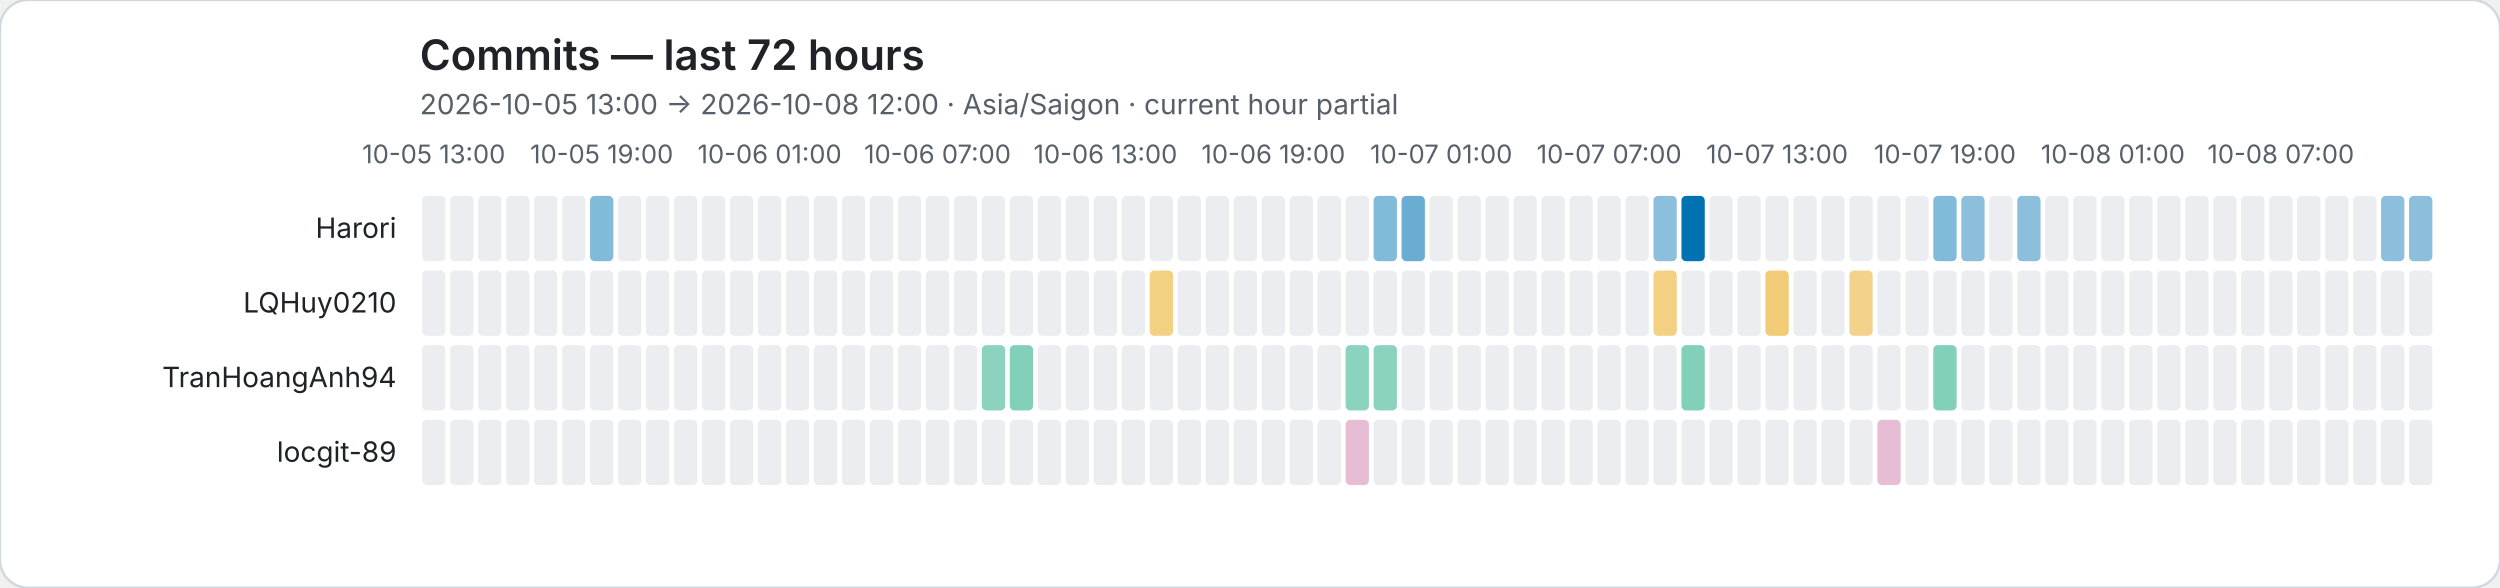
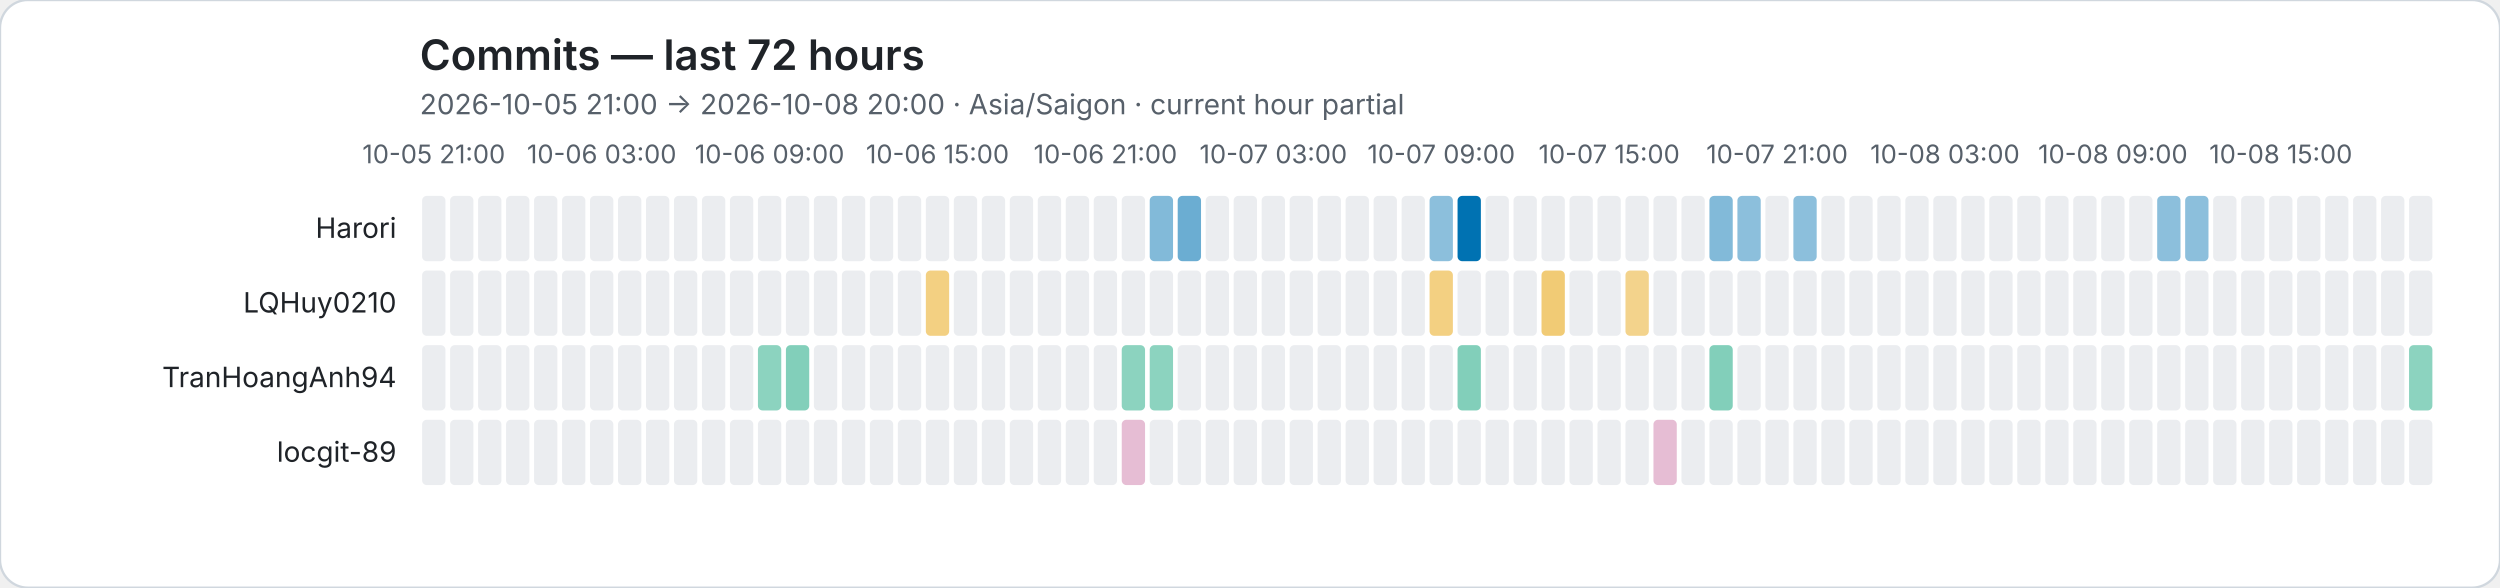
<svg xmlns="http://www.w3.org/2000/svg" role="img" viewBox="0 0 1072 252">
  <rect width="1072" height="252" rx="12" fill="#ffffff" stroke="#d0d7de" />
  <style>text{font-family:system-ui,-apple-system,BlinkMacSystemFont,"Segoe UI",sans-serif}.axis{fill:#57606a;font-size:11px}.heading{fill:#1f2328;font-size:18px;font-weight:600}.subheading{fill:#57606a;font-size:12px}.name{fill:#1f2328;font-size:12px}</style>
  <text class="heading" x="180" y="30">Commits — last 72 hours</text>
-   <text class="subheading" x="180" y="49">2026-10-05 13:00 → 2026-10-08 12:00 · Asia/Saigon · current hour partial</text>
-   <text class="axis" x="186" y="70" text-anchor="middle">10-05 13:00</text>
-   <text class="axis" x="258" y="70" text-anchor="middle">10-05 19:00</text>
-   <text class="axis" x="330" y="70" text-anchor="middle">10-06 01:00</text>
-   <text class="axis" x="402" y="70" text-anchor="middle">10-06 07:00</text>
-   <text class="axis" x="474" y="70" text-anchor="middle">10-06 13:00</text>
-   <text class="axis" x="546" y="70" text-anchor="middle">10-06 19:00</text>
-   <text class="axis" x="618" y="70" text-anchor="middle">10-07 01:00</text>
-   <text class="axis" x="690" y="70" text-anchor="middle">10-07 07:00</text>
-   <text class="axis" x="762" y="70" text-anchor="middle">10-07 13:00</text>
-   <text class="axis" x="834" y="70" text-anchor="middle">10-07 19:00</text>
-   <text class="axis" x="906" y="70" text-anchor="middle">10-08 01:00</text>
-   <text class="axis" x="978" y="70" text-anchor="middle">10-08 07:00</text>
+   <text class="subheading" x="180" y="49">2026-10-05 21:00 → 2026-10-08 20:00 · Asia/Saigon · current hour partial</text>
+   <text class="axis" x="186" y="70" text-anchor="middle">10-05 21:00</text>
+   <text class="axis" x="258" y="70" text-anchor="middle">10-06 03:00</text>
+   <text class="axis" x="330" y="70" text-anchor="middle">10-06 09:00</text>
+   <text class="axis" x="402" y="70" text-anchor="middle">10-06 15:00</text>
+   <text class="axis" x="474" y="70" text-anchor="middle">10-06 21:00</text>
+   <text class="axis" x="546" y="70" text-anchor="middle">10-07 03:00</text>
+   <text class="axis" x="618" y="70" text-anchor="middle">10-07 09:00</text>
+   <text class="axis" x="690" y="70" text-anchor="middle">10-07 15:00</text>
+   <text class="axis" x="762" y="70" text-anchor="middle">10-07 21:00</text>
+   <text class="axis" x="834" y="70" text-anchor="middle">10-08 03:00</text>
+   <text class="axis" x="906" y="70" text-anchor="middle">10-08 09:00</text>
+   <text class="axis" x="978" y="70" text-anchor="middle">10-08 15:00</text>
  <text class="name" x="170" y="102" text-anchor="end">Harori</text>
  <rect data-hour="0" x="181" y="84" width="10" height="28" rx="2" fill="#ebedf0" />
  <rect data-hour="1" x="193" y="84" width="10" height="28" rx="2" fill="#ebedf0" />
  <rect data-hour="2" x="205" y="84" width="10" height="28" rx="2" fill="#ebedf0" />
  <rect data-hour="3" x="217" y="84" width="10" height="28" rx="2" fill="#ebedf0" />
  <rect data-hour="4" x="229" y="84" width="10" height="28" rx="2" fill="#ebedf0" />
  <rect data-hour="5" x="241" y="84" width="10" height="28" rx="2" fill="#ebedf0" />
-   <rect data-hour="6" x="253" y="84" width="10" height="28" rx="2" fill="rgba(0, 114, 178, 0.49)" />
+   <rect data-hour="6" x="253" y="84" width="10" height="28" rx="2" fill="#ebedf0" />
  <rect data-hour="7" x="265" y="84" width="10" height="28" rx="2" fill="#ebedf0" />
  <rect data-hour="8" x="277" y="84" width="10" height="28" rx="2" fill="#ebedf0" />
  <rect data-hour="9" x="289" y="84" width="10" height="28" rx="2" fill="#ebedf0" />
  <rect data-hour="10" x="301" y="84" width="10" height="28" rx="2" fill="#ebedf0" />
  <rect data-hour="11" x="313" y="84" width="10" height="28" rx="2" fill="#ebedf0" />
  <rect data-hour="12" x="325" y="84" width="10" height="28" rx="2" fill="#ebedf0" />
  <rect data-hour="13" x="337" y="84" width="10" height="28" rx="2" fill="#ebedf0" />
  <rect data-hour="14" x="349" y="84" width="10" height="28" rx="2" fill="#ebedf0" />
  <rect data-hour="15" x="361" y="84" width="10" height="28" rx="2" fill="#ebedf0" />
  <rect data-hour="16" x="373" y="84" width="10" height="28" rx="2" fill="#ebedf0" />
  <rect data-hour="17" x="385" y="84" width="10" height="28" rx="2" fill="#ebedf0" />
  <rect data-hour="18" x="397" y="84" width="10" height="28" rx="2" fill="#ebedf0" />
  <rect data-hour="19" x="409" y="84" width="10" height="28" rx="2" fill="#ebedf0" />
  <rect data-hour="20" x="421" y="84" width="10" height="28" rx="2" fill="#ebedf0" />
  <rect data-hour="21" x="433" y="84" width="10" height="28" rx="2" fill="#ebedf0" />
  <rect data-hour="22" x="445" y="84" width="10" height="28" rx="2" fill="#ebedf0" />
  <rect data-hour="23" x="457" y="84" width="10" height="28" rx="2" fill="#ebedf0" />
  <rect data-hour="24" x="469" y="84" width="10" height="28" rx="2" fill="#ebedf0" />
  <rect data-hour="25" x="481" y="84" width="10" height="28" rx="2" fill="#ebedf0" />
-   <rect data-hour="26" x="493" y="84" width="10" height="28" rx="2" fill="#ebedf0" />
-   <rect data-hour="27" x="505" y="84" width="10" height="28" rx="2" fill="#ebedf0" />
+   <rect data-hour="26" x="493" y="84" width="10" height="28" rx="2" fill="rgba(0, 114, 178, 0.49)" />
+   <rect data-hour="27" x="505" y="84" width="10" height="28" rx="2" fill="rgba(0, 114, 178, 0.58)" />
  <rect data-hour="28" x="517" y="84" width="10" height="28" rx="2" fill="#ebedf0" />
  <rect data-hour="29" x="529" y="84" width="10" height="28" rx="2" fill="#ebedf0" />
  <rect data-hour="30" x="541" y="84" width="10" height="28" rx="2" fill="#ebedf0" />
  <rect data-hour="31" x="553" y="84" width="10" height="28" rx="2" fill="#ebedf0" />
  <rect data-hour="32" x="565" y="84" width="10" height="28" rx="2" fill="#ebedf0" />
  <rect data-hour="33" x="577" y="84" width="10" height="28" rx="2" fill="#ebedf0" />
-   <rect data-hour="34" x="589" y="84" width="10" height="28" rx="2" fill="rgba(0, 114, 178, 0.49)" />
-   <rect data-hour="35" x="601" y="84" width="10" height="28" rx="2" fill="rgba(0, 114, 178, 0.58)" />
-   <rect data-hour="36" x="613" y="84" width="10" height="28" rx="2" fill="#ebedf0" />
-   <rect data-hour="37" x="625" y="84" width="10" height="28" rx="2" fill="#ebedf0" />
+   <rect data-hour="34" x="589" y="84" width="10" height="28" rx="2" fill="#ebedf0" />
+   <rect data-hour="35" x="601" y="84" width="10" height="28" rx="2" fill="#ebedf0" />
+   <rect data-hour="36" x="613" y="84" width="10" height="28" rx="2" fill="rgba(0, 114, 178, 0.45)" />
+   <rect data-hour="37" x="625" y="84" width="10" height="28" rx="2" fill="rgba(0, 114, 178, 1.00)" />
  <rect data-hour="38" x="637" y="84" width="10" height="28" rx="2" fill="#ebedf0" />
  <rect data-hour="39" x="649" y="84" width="10" height="28" rx="2" fill="#ebedf0" />
  <rect data-hour="40" x="661" y="84" width="10" height="28" rx="2" fill="#ebedf0" />
  <rect data-hour="41" x="673" y="84" width="10" height="28" rx="2" fill="#ebedf0" />
  <rect data-hour="42" x="685" y="84" width="10" height="28" rx="2" fill="#ebedf0" />
  <rect data-hour="43" x="697" y="84" width="10" height="28" rx="2" fill="#ebedf0" />
-   <rect data-hour="44" x="709" y="84" width="10" height="28" rx="2" fill="rgba(0, 114, 178, 0.45)" />
-   <rect data-hour="45" x="721" y="84" width="10" height="28" rx="2" fill="rgba(0, 114, 178, 1.00)" />
-   <rect data-hour="46" x="733" y="84" width="10" height="28" rx="2" fill="#ebedf0" />
-   <rect data-hour="47" x="745" y="84" width="10" height="28" rx="2" fill="#ebedf0" />
+   <rect data-hour="44" x="709" y="84" width="10" height="28" rx="2" fill="#ebedf0" />
+   <rect data-hour="45" x="721" y="84" width="10" height="28" rx="2" fill="#ebedf0" />
+   <rect data-hour="46" x="733" y="84" width="10" height="28" rx="2" fill="rgba(0, 114, 178, 0.49)" />
+   <rect data-hour="47" x="745" y="84" width="10" height="28" rx="2" fill="rgba(0, 114, 178, 0.45)" />
  <rect data-hour="48" x="757" y="84" width="10" height="28" rx="2" fill="#ebedf0" />
-   <rect data-hour="49" x="769" y="84" width="10" height="28" rx="2" fill="#ebedf0" />
+   <rect data-hour="49" x="769" y="84" width="10" height="28" rx="2" fill="rgba(0, 114, 178, 0.45)" />
  <rect data-hour="50" x="781" y="84" width="10" height="28" rx="2" fill="#ebedf0" />
  <rect data-hour="51" x="793" y="84" width="10" height="28" rx="2" fill="#ebedf0" />
  <rect data-hour="52" x="805" y="84" width="10" height="28" rx="2" fill="#ebedf0" />
  <rect data-hour="53" x="817" y="84" width="10" height="28" rx="2" fill="#ebedf0" />
-   <rect data-hour="54" x="829" y="84" width="10" height="28" rx="2" fill="rgba(0, 114, 178, 0.49)" />
-   <rect data-hour="55" x="841" y="84" width="10" height="28" rx="2" fill="rgba(0, 114, 178, 0.45)" />
+   <rect data-hour="54" x="829" y="84" width="10" height="28" rx="2" fill="#ebedf0" />
+   <rect data-hour="55" x="841" y="84" width="10" height="28" rx="2" fill="#ebedf0" />
  <rect data-hour="56" x="853" y="84" width="10" height="28" rx="2" fill="#ebedf0" />
-   <rect data-hour="57" x="865" y="84" width="10" height="28" rx="2" fill="rgba(0, 114, 178, 0.45)" />
+   <rect data-hour="57" x="865" y="84" width="10" height="28" rx="2" fill="#ebedf0" />
  <rect data-hour="58" x="877" y="84" width="10" height="28" rx="2" fill="#ebedf0" />
  <rect data-hour="59" x="889" y="84" width="10" height="28" rx="2" fill="#ebedf0" />
  <rect data-hour="60" x="901" y="84" width="10" height="28" rx="2" fill="#ebedf0" />
  <rect data-hour="61" x="913" y="84" width="10" height="28" rx="2" fill="#ebedf0" />
-   <rect data-hour="62" x="925" y="84" width="10" height="28" rx="2" fill="#ebedf0" />
-   <rect data-hour="63" x="937" y="84" width="10" height="28" rx="2" fill="#ebedf0" />
+   <rect data-hour="62" x="925" y="84" width="10" height="28" rx="2" fill="rgba(0, 114, 178, 0.45)" />
+   <rect data-hour="63" x="937" y="84" width="10" height="28" rx="2" fill="rgba(0, 114, 178, 0.45)" />
  <rect data-hour="64" x="949" y="84" width="10" height="28" rx="2" fill="#ebedf0" />
  <rect data-hour="65" x="961" y="84" width="10" height="28" rx="2" fill="#ebedf0" />
  <rect data-hour="66" x="973" y="84" width="10" height="28" rx="2" fill="#ebedf0" />
  <rect data-hour="67" x="985" y="84" width="10" height="28" rx="2" fill="#ebedf0" />
  <rect data-hour="68" x="997" y="84" width="10" height="28" rx="2" fill="#ebedf0" />
  <rect data-hour="69" x="1009" y="84" width="10" height="28" rx="2" fill="#ebedf0" />
-   <rect data-hour="70" x="1021" y="84" width="10" height="28" rx="2" fill="rgba(0, 114, 178, 0.45)" />
-   <rect data-hour="71" x="1033" y="84" width="10" height="28" rx="2" fill="rgba(0, 114, 178, 0.45)" />
+   <rect data-hour="70" x="1021" y="84" width="10" height="28" rx="2" fill="#ebedf0" />
+   <rect data-hour="71" x="1033" y="84" width="10" height="28" rx="2" fill="#ebedf0" />
  <text class="name" x="170" y="134" text-anchor="end">LQHuy0210</text>
  <rect data-hour="0" x="181" y="116" width="10" height="28" rx="2" fill="#ebedf0" />
  <rect data-hour="1" x="193" y="116" width="10" height="28" rx="2" fill="#ebedf0" />
  <rect data-hour="2" x="205" y="116" width="10" height="28" rx="2" fill="#ebedf0" />
  <rect data-hour="3" x="217" y="116" width="10" height="28" rx="2" fill="#ebedf0" />
  <rect data-hour="4" x="229" y="116" width="10" height="28" rx="2" fill="#ebedf0" />
  <rect data-hour="5" x="241" y="116" width="10" height="28" rx="2" fill="#ebedf0" />
  <rect data-hour="6" x="253" y="116" width="10" height="28" rx="2" fill="#ebedf0" />
  <rect data-hour="7" x="265" y="116" width="10" height="28" rx="2" fill="#ebedf0" />
  <rect data-hour="8" x="277" y="116" width="10" height="28" rx="2" fill="#ebedf0" />
  <rect data-hour="9" x="289" y="116" width="10" height="28" rx="2" fill="#ebedf0" />
  <rect data-hour="10" x="301" y="116" width="10" height="28" rx="2" fill="#ebedf0" />
  <rect data-hour="11" x="313" y="116" width="10" height="28" rx="2" fill="#ebedf0" />
  <rect data-hour="12" x="325" y="116" width="10" height="28" rx="2" fill="#ebedf0" />
  <rect data-hour="13" x="337" y="116" width="10" height="28" rx="2" fill="#ebedf0" />
  <rect data-hour="14" x="349" y="116" width="10" height="28" rx="2" fill="#ebedf0" />
  <rect data-hour="15" x="361" y="116" width="10" height="28" rx="2" fill="#ebedf0" />
  <rect data-hour="16" x="373" y="116" width="10" height="28" rx="2" fill="#ebedf0" />
  <rect data-hour="17" x="385" y="116" width="10" height="28" rx="2" fill="#ebedf0" />
-   <rect data-hour="18" x="397" y="116" width="10" height="28" rx="2" fill="#ebedf0" />
+   <rect data-hour="18" x="397" y="116" width="10" height="28" rx="2" fill="rgba(230, 159, 0, 0.49)" />
  <rect data-hour="19" x="409" y="116" width="10" height="28" rx="2" fill="#ebedf0" />
  <rect data-hour="20" x="421" y="116" width="10" height="28" rx="2" fill="#ebedf0" />
  <rect data-hour="21" x="433" y="116" width="10" height="28" rx="2" fill="#ebedf0" />
  <rect data-hour="22" x="445" y="116" width="10" height="28" rx="2" fill="#ebedf0" />
  <rect data-hour="23" x="457" y="116" width="10" height="28" rx="2" fill="#ebedf0" />
  <rect data-hour="24" x="469" y="116" width="10" height="28" rx="2" fill="#ebedf0" />
  <rect data-hour="25" x="481" y="116" width="10" height="28" rx="2" fill="#ebedf0" />
-   <rect data-hour="26" x="493" y="116" width="10" height="28" rx="2" fill="rgba(230, 159, 0, 0.49)" />
+   <rect data-hour="26" x="493" y="116" width="10" height="28" rx="2" fill="#ebedf0" />
  <rect data-hour="27" x="505" y="116" width="10" height="28" rx="2" fill="#ebedf0" />
  <rect data-hour="28" x="517" y="116" width="10" height="28" rx="2" fill="#ebedf0" />
  <rect data-hour="29" x="529" y="116" width="10" height="28" rx="2" fill="#ebedf0" />
  <rect data-hour="30" x="541" y="116" width="10" height="28" rx="2" fill="#ebedf0" />
  <rect data-hour="31" x="553" y="116" width="10" height="28" rx="2" fill="#ebedf0" />
  <rect data-hour="32" x="565" y="116" width="10" height="28" rx="2" fill="#ebedf0" />
  <rect data-hour="33" x="577" y="116" width="10" height="28" rx="2" fill="#ebedf0" />
  <rect data-hour="34" x="589" y="116" width="10" height="28" rx="2" fill="#ebedf0" />
  <rect data-hour="35" x="601" y="116" width="10" height="28" rx="2" fill="#ebedf0" />
-   <rect data-hour="36" x="613" y="116" width="10" height="28" rx="2" fill="#ebedf0" />
+   <rect data-hour="36" x="613" y="116" width="10" height="28" rx="2" fill="rgba(230, 159, 0, 0.49)" />
  <rect data-hour="37" x="625" y="116" width="10" height="28" rx="2" fill="#ebedf0" />
  <rect data-hour="38" x="637" y="116" width="10" height="28" rx="2" fill="#ebedf0" />
  <rect data-hour="39" x="649" y="116" width="10" height="28" rx="2" fill="#ebedf0" />
-   <rect data-hour="40" x="661" y="116" width="10" height="28" rx="2" fill="#ebedf0" />
+   <rect data-hour="40" x="661" y="116" width="10" height="28" rx="2" fill="rgba(230, 159, 0, 0.54)" />
  <rect data-hour="41" x="673" y="116" width="10" height="28" rx="2" fill="#ebedf0" />
  <rect data-hour="42" x="685" y="116" width="10" height="28" rx="2" fill="#ebedf0" />
-   <rect data-hour="43" x="697" y="116" width="10" height="28" rx="2" fill="#ebedf0" />
-   <rect data-hour="44" x="709" y="116" width="10" height="28" rx="2" fill="rgba(230, 159, 0, 0.49)" />
+   <rect data-hour="43" x="697" y="116" width="10" height="28" rx="2" fill="rgba(230, 159, 0, 0.45)" />
+   <rect data-hour="44" x="709" y="116" width="10" height="28" rx="2" fill="#ebedf0" />
  <rect data-hour="45" x="721" y="116" width="10" height="28" rx="2" fill="#ebedf0" />
  <rect data-hour="46" x="733" y="116" width="10" height="28" rx="2" fill="#ebedf0" />
  <rect data-hour="47" x="745" y="116" width="10" height="28" rx="2" fill="#ebedf0" />
-   <rect data-hour="48" x="757" y="116" width="10" height="28" rx="2" fill="rgba(230, 159, 0, 0.54)" />
+   <rect data-hour="48" x="757" y="116" width="10" height="28" rx="2" fill="#ebedf0" />
  <rect data-hour="49" x="769" y="116" width="10" height="28" rx="2" fill="#ebedf0" />
  <rect data-hour="50" x="781" y="116" width="10" height="28" rx="2" fill="#ebedf0" />
-   <rect data-hour="51" x="793" y="116" width="10" height="28" rx="2" fill="rgba(230, 159, 0, 0.45)" />
+   <rect data-hour="51" x="793" y="116" width="10" height="28" rx="2" fill="#ebedf0" />
  <rect data-hour="52" x="805" y="116" width="10" height="28" rx="2" fill="#ebedf0" />
  <rect data-hour="53" x="817" y="116" width="10" height="28" rx="2" fill="#ebedf0" />
  <rect data-hour="54" x="829" y="116" width="10" height="28" rx="2" fill="#ebedf0" />
  <rect data-hour="55" x="841" y="116" width="10" height="28" rx="2" fill="#ebedf0" />
  <rect data-hour="56" x="853" y="116" width="10" height="28" rx="2" fill="#ebedf0" />
  <rect data-hour="57" x="865" y="116" width="10" height="28" rx="2" fill="#ebedf0" />
  <rect data-hour="58" x="877" y="116" width="10" height="28" rx="2" fill="#ebedf0" />
  <rect data-hour="59" x="889" y="116" width="10" height="28" rx="2" fill="#ebedf0" />
  <rect data-hour="60" x="901" y="116" width="10" height="28" rx="2" fill="#ebedf0" />
  <rect data-hour="61" x="913" y="116" width="10" height="28" rx="2" fill="#ebedf0" />
  <rect data-hour="62" x="925" y="116" width="10" height="28" rx="2" fill="#ebedf0" />
  <rect data-hour="63" x="937" y="116" width="10" height="28" rx="2" fill="#ebedf0" />
  <rect data-hour="64" x="949" y="116" width="10" height="28" rx="2" fill="#ebedf0" />
  <rect data-hour="65" x="961" y="116" width="10" height="28" rx="2" fill="#ebedf0" />
  <rect data-hour="66" x="973" y="116" width="10" height="28" rx="2" fill="#ebedf0" />
  <rect data-hour="67" x="985" y="116" width="10" height="28" rx="2" fill="#ebedf0" />
  <rect data-hour="68" x="997" y="116" width="10" height="28" rx="2" fill="#ebedf0" />
  <rect data-hour="69" x="1009" y="116" width="10" height="28" rx="2" fill="#ebedf0" />
  <rect data-hour="70" x="1021" y="116" width="10" height="28" rx="2" fill="#ebedf0" />
  <rect data-hour="71" x="1033" y="116" width="10" height="28" rx="2" fill="#ebedf0" />
  <text class="name" x="170" y="166" text-anchor="end">TranHoangAnh94</text>
  <rect data-hour="0" x="181" y="148" width="10" height="28" rx="2" fill="#ebedf0" />
  <rect data-hour="1" x="193" y="148" width="10" height="28" rx="2" fill="#ebedf0" />
  <rect data-hour="2" x="205" y="148" width="10" height="28" rx="2" fill="#ebedf0" />
  <rect data-hour="3" x="217" y="148" width="10" height="28" rx="2" fill="#ebedf0" />
  <rect data-hour="4" x="229" y="148" width="10" height="28" rx="2" fill="#ebedf0" />
  <rect data-hour="5" x="241" y="148" width="10" height="28" rx="2" fill="#ebedf0" />
  <rect data-hour="6" x="253" y="148" width="10" height="28" rx="2" fill="#ebedf0" />
  <rect data-hour="7" x="265" y="148" width="10" height="28" rx="2" fill="#ebedf0" />
  <rect data-hour="8" x="277" y="148" width="10" height="28" rx="2" fill="#ebedf0" />
  <rect data-hour="9" x="289" y="148" width="10" height="28" rx="2" fill="#ebedf0" />
  <rect data-hour="10" x="301" y="148" width="10" height="28" rx="2" fill="#ebedf0" />
  <rect data-hour="11" x="313" y="148" width="10" height="28" rx="2" fill="#ebedf0" />
-   <rect data-hour="12" x="325" y="148" width="10" height="28" rx="2" fill="#ebedf0" />
-   <rect data-hour="13" x="337" y="148" width="10" height="28" rx="2" fill="#ebedf0" />
+   <rect data-hour="12" x="325" y="148" width="10" height="28" rx="2" fill="rgba(0, 158, 115, 0.45)" />
+   <rect data-hour="13" x="337" y="148" width="10" height="28" rx="2" fill="rgba(0, 158, 115, 0.49)" />
  <rect data-hour="14" x="349" y="148" width="10" height="28" rx="2" fill="#ebedf0" />
  <rect data-hour="15" x="361" y="148" width="10" height="28" rx="2" fill="#ebedf0" />
  <rect data-hour="16" x="373" y="148" width="10" height="28" rx="2" fill="#ebedf0" />
  <rect data-hour="17" x="385" y="148" width="10" height="28" rx="2" fill="#ebedf0" />
  <rect data-hour="18" x="397" y="148" width="10" height="28" rx="2" fill="#ebedf0" />
  <rect data-hour="19" x="409" y="148" width="10" height="28" rx="2" fill="#ebedf0" />
-   <rect data-hour="20" x="421" y="148" width="10" height="28" rx="2" fill="rgba(0, 158, 115, 0.45)" />
-   <rect data-hour="21" x="433" y="148" width="10" height="28" rx="2" fill="rgba(0, 158, 115, 0.49)" />
+   <rect data-hour="20" x="421" y="148" width="10" height="28" rx="2" fill="#ebedf0" />
+   <rect data-hour="21" x="433" y="148" width="10" height="28" rx="2" fill="#ebedf0" />
  <rect data-hour="22" x="445" y="148" width="10" height="28" rx="2" fill="#ebedf0" />
  <rect data-hour="23" x="457" y="148" width="10" height="28" rx="2" fill="#ebedf0" />
  <rect data-hour="24" x="469" y="148" width="10" height="28" rx="2" fill="#ebedf0" />
-   <rect data-hour="25" x="481" y="148" width="10" height="28" rx="2" fill="#ebedf0" />
-   <rect data-hour="26" x="493" y="148" width="10" height="28" rx="2" fill="#ebedf0" />
+   <rect data-hour="25" x="481" y="148" width="10" height="28" rx="2" fill="rgba(0, 158, 115, 0.45)" />
+   <rect data-hour="26" x="493" y="148" width="10" height="28" rx="2" fill="rgba(0, 158, 115, 0.45)" />
  <rect data-hour="27" x="505" y="148" width="10" height="28" rx="2" fill="#ebedf0" />
  <rect data-hour="28" x="517" y="148" width="10" height="28" rx="2" fill="#ebedf0" />
  <rect data-hour="29" x="529" y="148" width="10" height="28" rx="2" fill="#ebedf0" />
  <rect data-hour="30" x="541" y="148" width="10" height="28" rx="2" fill="#ebedf0" />
  <rect data-hour="31" x="553" y="148" width="10" height="28" rx="2" fill="#ebedf0" />
  <rect data-hour="32" x="565" y="148" width="10" height="28" rx="2" fill="#ebedf0" />
-   <rect data-hour="33" x="577" y="148" width="10" height="28" rx="2" fill="rgba(0, 158, 115, 0.45)" />
-   <rect data-hour="34" x="589" y="148" width="10" height="28" rx="2" fill="rgba(0, 158, 115, 0.45)" />
+   <rect data-hour="33" x="577" y="148" width="10" height="28" rx="2" fill="#ebedf0" />
+   <rect data-hour="34" x="589" y="148" width="10" height="28" rx="2" fill="#ebedf0" />
  <rect data-hour="35" x="601" y="148" width="10" height="28" rx="2" fill="#ebedf0" />
  <rect data-hour="36" x="613" y="148" width="10" height="28" rx="2" fill="#ebedf0" />
-   <rect data-hour="37" x="625" y="148" width="10" height="28" rx="2" fill="#ebedf0" />
+   <rect data-hour="37" x="625" y="148" width="10" height="28" rx="2" fill="rgba(0, 158, 115, 0.49)" />
  <rect data-hour="38" x="637" y="148" width="10" height="28" rx="2" fill="#ebedf0" />
  <rect data-hour="39" x="649" y="148" width="10" height="28" rx="2" fill="#ebedf0" />
  <rect data-hour="40" x="661" y="148" width="10" height="28" rx="2" fill="#ebedf0" />
  <rect data-hour="41" x="673" y="148" width="10" height="28" rx="2" fill="#ebedf0" />
  <rect data-hour="42" x="685" y="148" width="10" height="28" rx="2" fill="#ebedf0" />
  <rect data-hour="43" x="697" y="148" width="10" height="28" rx="2" fill="#ebedf0" />
  <rect data-hour="44" x="709" y="148" width="10" height="28" rx="2" fill="#ebedf0" />
-   <rect data-hour="45" x="721" y="148" width="10" height="28" rx="2" fill="rgba(0, 158, 115, 0.49)" />
-   <rect data-hour="46" x="733" y="148" width="10" height="28" rx="2" fill="#ebedf0" />
+   <rect data-hour="45" x="721" y="148" width="10" height="28" rx="2" fill="#ebedf0" />
+   <rect data-hour="46" x="733" y="148" width="10" height="28" rx="2" fill="rgba(0, 158, 115, 0.49)" />
  <rect data-hour="47" x="745" y="148" width="10" height="28" rx="2" fill="#ebedf0" />
  <rect data-hour="48" x="757" y="148" width="10" height="28" rx="2" fill="#ebedf0" />
  <rect data-hour="49" x="769" y="148" width="10" height="28" rx="2" fill="#ebedf0" />
  <rect data-hour="50" x="781" y="148" width="10" height="28" rx="2" fill="#ebedf0" />
  <rect data-hour="51" x="793" y="148" width="10" height="28" rx="2" fill="#ebedf0" />
  <rect data-hour="52" x="805" y="148" width="10" height="28" rx="2" fill="#ebedf0" />
  <rect data-hour="53" x="817" y="148" width="10" height="28" rx="2" fill="#ebedf0" />
-   <rect data-hour="54" x="829" y="148" width="10" height="28" rx="2" fill="rgba(0, 158, 115, 0.49)" />
+   <rect data-hour="54" x="829" y="148" width="10" height="28" rx="2" fill="#ebedf0" />
  <rect data-hour="55" x="841" y="148" width="10" height="28" rx="2" fill="#ebedf0" />
  <rect data-hour="56" x="853" y="148" width="10" height="28" rx="2" fill="#ebedf0" />
  <rect data-hour="57" x="865" y="148" width="10" height="28" rx="2" fill="#ebedf0" />
  <rect data-hour="58" x="877" y="148" width="10" height="28" rx="2" fill="#ebedf0" />
  <rect data-hour="59" x="889" y="148" width="10" height="28" rx="2" fill="#ebedf0" />
  <rect data-hour="60" x="901" y="148" width="10" height="28" rx="2" fill="#ebedf0" />
  <rect data-hour="61" x="913" y="148" width="10" height="28" rx="2" fill="#ebedf0" />
  <rect data-hour="62" x="925" y="148" width="10" height="28" rx="2" fill="#ebedf0" />
  <rect data-hour="63" x="937" y="148" width="10" height="28" rx="2" fill="#ebedf0" />
  <rect data-hour="64" x="949" y="148" width="10" height="28" rx="2" fill="#ebedf0" />
  <rect data-hour="65" x="961" y="148" width="10" height="28" rx="2" fill="#ebedf0" />
  <rect data-hour="66" x="973" y="148" width="10" height="28" rx="2" fill="#ebedf0" />
  <rect data-hour="67" x="985" y="148" width="10" height="28" rx="2" fill="#ebedf0" />
  <rect data-hour="68" x="997" y="148" width="10" height="28" rx="2" fill="#ebedf0" />
  <rect data-hour="69" x="1009" y="148" width="10" height="28" rx="2" fill="#ebedf0" />
  <rect data-hour="70" x="1021" y="148" width="10" height="28" rx="2" fill="#ebedf0" />
-   <rect data-hour="71" x="1033" y="148" width="10" height="28" rx="2" fill="#ebedf0" />
+   <rect data-hour="71" x="1033" y="148" width="10" height="28" rx="2" fill="rgba(0, 158, 115, 0.45)" />
  <text class="name" x="170" y="198" text-anchor="end">locgit-89</text>
  <rect data-hour="0" x="181" y="180" width="10" height="28" rx="2" fill="#ebedf0" />
  <rect data-hour="1" x="193" y="180" width="10" height="28" rx="2" fill="#ebedf0" />
  <rect data-hour="2" x="205" y="180" width="10" height="28" rx="2" fill="#ebedf0" />
  <rect data-hour="3" x="217" y="180" width="10" height="28" rx="2" fill="#ebedf0" />
  <rect data-hour="4" x="229" y="180" width="10" height="28" rx="2" fill="#ebedf0" />
  <rect data-hour="5" x="241" y="180" width="10" height="28" rx="2" fill="#ebedf0" />
  <rect data-hour="6" x="253" y="180" width="10" height="28" rx="2" fill="#ebedf0" />
  <rect data-hour="7" x="265" y="180" width="10" height="28" rx="2" fill="#ebedf0" />
  <rect data-hour="8" x="277" y="180" width="10" height="28" rx="2" fill="#ebedf0" />
  <rect data-hour="9" x="289" y="180" width="10" height="28" rx="2" fill="#ebedf0" />
  <rect data-hour="10" x="301" y="180" width="10" height="28" rx="2" fill="#ebedf0" />
  <rect data-hour="11" x="313" y="180" width="10" height="28" rx="2" fill="#ebedf0" />
  <rect data-hour="12" x="325" y="180" width="10" height="28" rx="2" fill="#ebedf0" />
  <rect data-hour="13" x="337" y="180" width="10" height="28" rx="2" fill="#ebedf0" />
  <rect data-hour="14" x="349" y="180" width="10" height="28" rx="2" fill="#ebedf0" />
  <rect data-hour="15" x="361" y="180" width="10" height="28" rx="2" fill="#ebedf0" />
  <rect data-hour="16" x="373" y="180" width="10" height="28" rx="2" fill="#ebedf0" />
  <rect data-hour="17" x="385" y="180" width="10" height="28" rx="2" fill="#ebedf0" />
  <rect data-hour="18" x="397" y="180" width="10" height="28" rx="2" fill="#ebedf0" />
  <rect data-hour="19" x="409" y="180" width="10" height="28" rx="2" fill="#ebedf0" />
  <rect data-hour="20" x="421" y="180" width="10" height="28" rx="2" fill="#ebedf0" />
  <rect data-hour="21" x="433" y="180" width="10" height="28" rx="2" fill="#ebedf0" />
  <rect data-hour="22" x="445" y="180" width="10" height="28" rx="2" fill="#ebedf0" />
  <rect data-hour="23" x="457" y="180" width="10" height="28" rx="2" fill="#ebedf0" />
  <rect data-hour="24" x="469" y="180" width="10" height="28" rx="2" fill="#ebedf0" />
-   <rect data-hour="25" x="481" y="180" width="10" height="28" rx="2" fill="#ebedf0" />
+   <rect data-hour="25" x="481" y="180" width="10" height="28" rx="2" fill="rgba(204, 121, 167, 0.49)" />
  <rect data-hour="26" x="493" y="180" width="10" height="28" rx="2" fill="#ebedf0" />
  <rect data-hour="27" x="505" y="180" width="10" height="28" rx="2" fill="#ebedf0" />
  <rect data-hour="28" x="517" y="180" width="10" height="28" rx="2" fill="#ebedf0" />
  <rect data-hour="29" x="529" y="180" width="10" height="28" rx="2" fill="#ebedf0" />
  <rect data-hour="30" x="541" y="180" width="10" height="28" rx="2" fill="#ebedf0" />
  <rect data-hour="31" x="553" y="180" width="10" height="28" rx="2" fill="#ebedf0" />
  <rect data-hour="32" x="565" y="180" width="10" height="28" rx="2" fill="#ebedf0" />
-   <rect data-hour="33" x="577" y="180" width="10" height="28" rx="2" fill="rgba(204, 121, 167, 0.49)" />
+   <rect data-hour="33" x="577" y="180" width="10" height="28" rx="2" fill="#ebedf0" />
  <rect data-hour="34" x="589" y="180" width="10" height="28" rx="2" fill="#ebedf0" />
  <rect data-hour="35" x="601" y="180" width="10" height="28" rx="2" fill="#ebedf0" />
  <rect data-hour="36" x="613" y="180" width="10" height="28" rx="2" fill="#ebedf0" />
  <rect data-hour="37" x="625" y="180" width="10" height="28" rx="2" fill="#ebedf0" />
  <rect data-hour="38" x="637" y="180" width="10" height="28" rx="2" fill="#ebedf0" />
  <rect data-hour="39" x="649" y="180" width="10" height="28" rx="2" fill="#ebedf0" />
  <rect data-hour="40" x="661" y="180" width="10" height="28" rx="2" fill="#ebedf0" />
  <rect data-hour="41" x="673" y="180" width="10" height="28" rx="2" fill="#ebedf0" />
  <rect data-hour="42" x="685" y="180" width="10" height="28" rx="2" fill="#ebedf0" />
  <rect data-hour="43" x="697" y="180" width="10" height="28" rx="2" fill="#ebedf0" />
-   <rect data-hour="44" x="709" y="180" width="10" height="28" rx="2" fill="#ebedf0" />
+   <rect data-hour="44" x="709" y="180" width="10" height="28" rx="2" fill="rgba(204, 121, 167, 0.49)" />
  <rect data-hour="45" x="721" y="180" width="10" height="28" rx="2" fill="#ebedf0" />
  <rect data-hour="46" x="733" y="180" width="10" height="28" rx="2" fill="#ebedf0" />
  <rect data-hour="47" x="745" y="180" width="10" height="28" rx="2" fill="#ebedf0" />
  <rect data-hour="48" x="757" y="180" width="10" height="28" rx="2" fill="#ebedf0" />
  <rect data-hour="49" x="769" y="180" width="10" height="28" rx="2" fill="#ebedf0" />
  <rect data-hour="50" x="781" y="180" width="10" height="28" rx="2" fill="#ebedf0" />
  <rect data-hour="51" x="793" y="180" width="10" height="28" rx="2" fill="#ebedf0" />
-   <rect data-hour="52" x="805" y="180" width="10" height="28" rx="2" fill="rgba(204, 121, 167, 0.49)" />
+   <rect data-hour="52" x="805" y="180" width="10" height="28" rx="2" fill="#ebedf0" />
  <rect data-hour="53" x="817" y="180" width="10" height="28" rx="2" fill="#ebedf0" />
  <rect data-hour="54" x="829" y="180" width="10" height="28" rx="2" fill="#ebedf0" />
  <rect data-hour="55" x="841" y="180" width="10" height="28" rx="2" fill="#ebedf0" />
  <rect data-hour="56" x="853" y="180" width="10" height="28" rx="2" fill="#ebedf0" />
  <rect data-hour="57" x="865" y="180" width="10" height="28" rx="2" fill="#ebedf0" />
  <rect data-hour="58" x="877" y="180" width="10" height="28" rx="2" fill="#ebedf0" />
  <rect data-hour="59" x="889" y="180" width="10" height="28" rx="2" fill="#ebedf0" />
  <rect data-hour="60" x="901" y="180" width="10" height="28" rx="2" fill="#ebedf0" />
  <rect data-hour="61" x="913" y="180" width="10" height="28" rx="2" fill="#ebedf0" />
  <rect data-hour="62" x="925" y="180" width="10" height="28" rx="2" fill="#ebedf0" />
  <rect data-hour="63" x="937" y="180" width="10" height="28" rx="2" fill="#ebedf0" />
  <rect data-hour="64" x="949" y="180" width="10" height="28" rx="2" fill="#ebedf0" />
  <rect data-hour="65" x="961" y="180" width="10" height="28" rx="2" fill="#ebedf0" />
  <rect data-hour="66" x="973" y="180" width="10" height="28" rx="2" fill="#ebedf0" />
  <rect data-hour="67" x="985" y="180" width="10" height="28" rx="2" fill="#ebedf0" />
  <rect data-hour="68" x="997" y="180" width="10" height="28" rx="2" fill="#ebedf0" />
  <rect data-hour="69" x="1009" y="180" width="10" height="28" rx="2" fill="#ebedf0" />
  <rect data-hour="70" x="1021" y="180" width="10" height="28" rx="2" fill="#ebedf0" />
  <rect data-hour="71" x="1033" y="180" width="10" height="28" rx="2" fill="#ebedf0" />
</svg>
